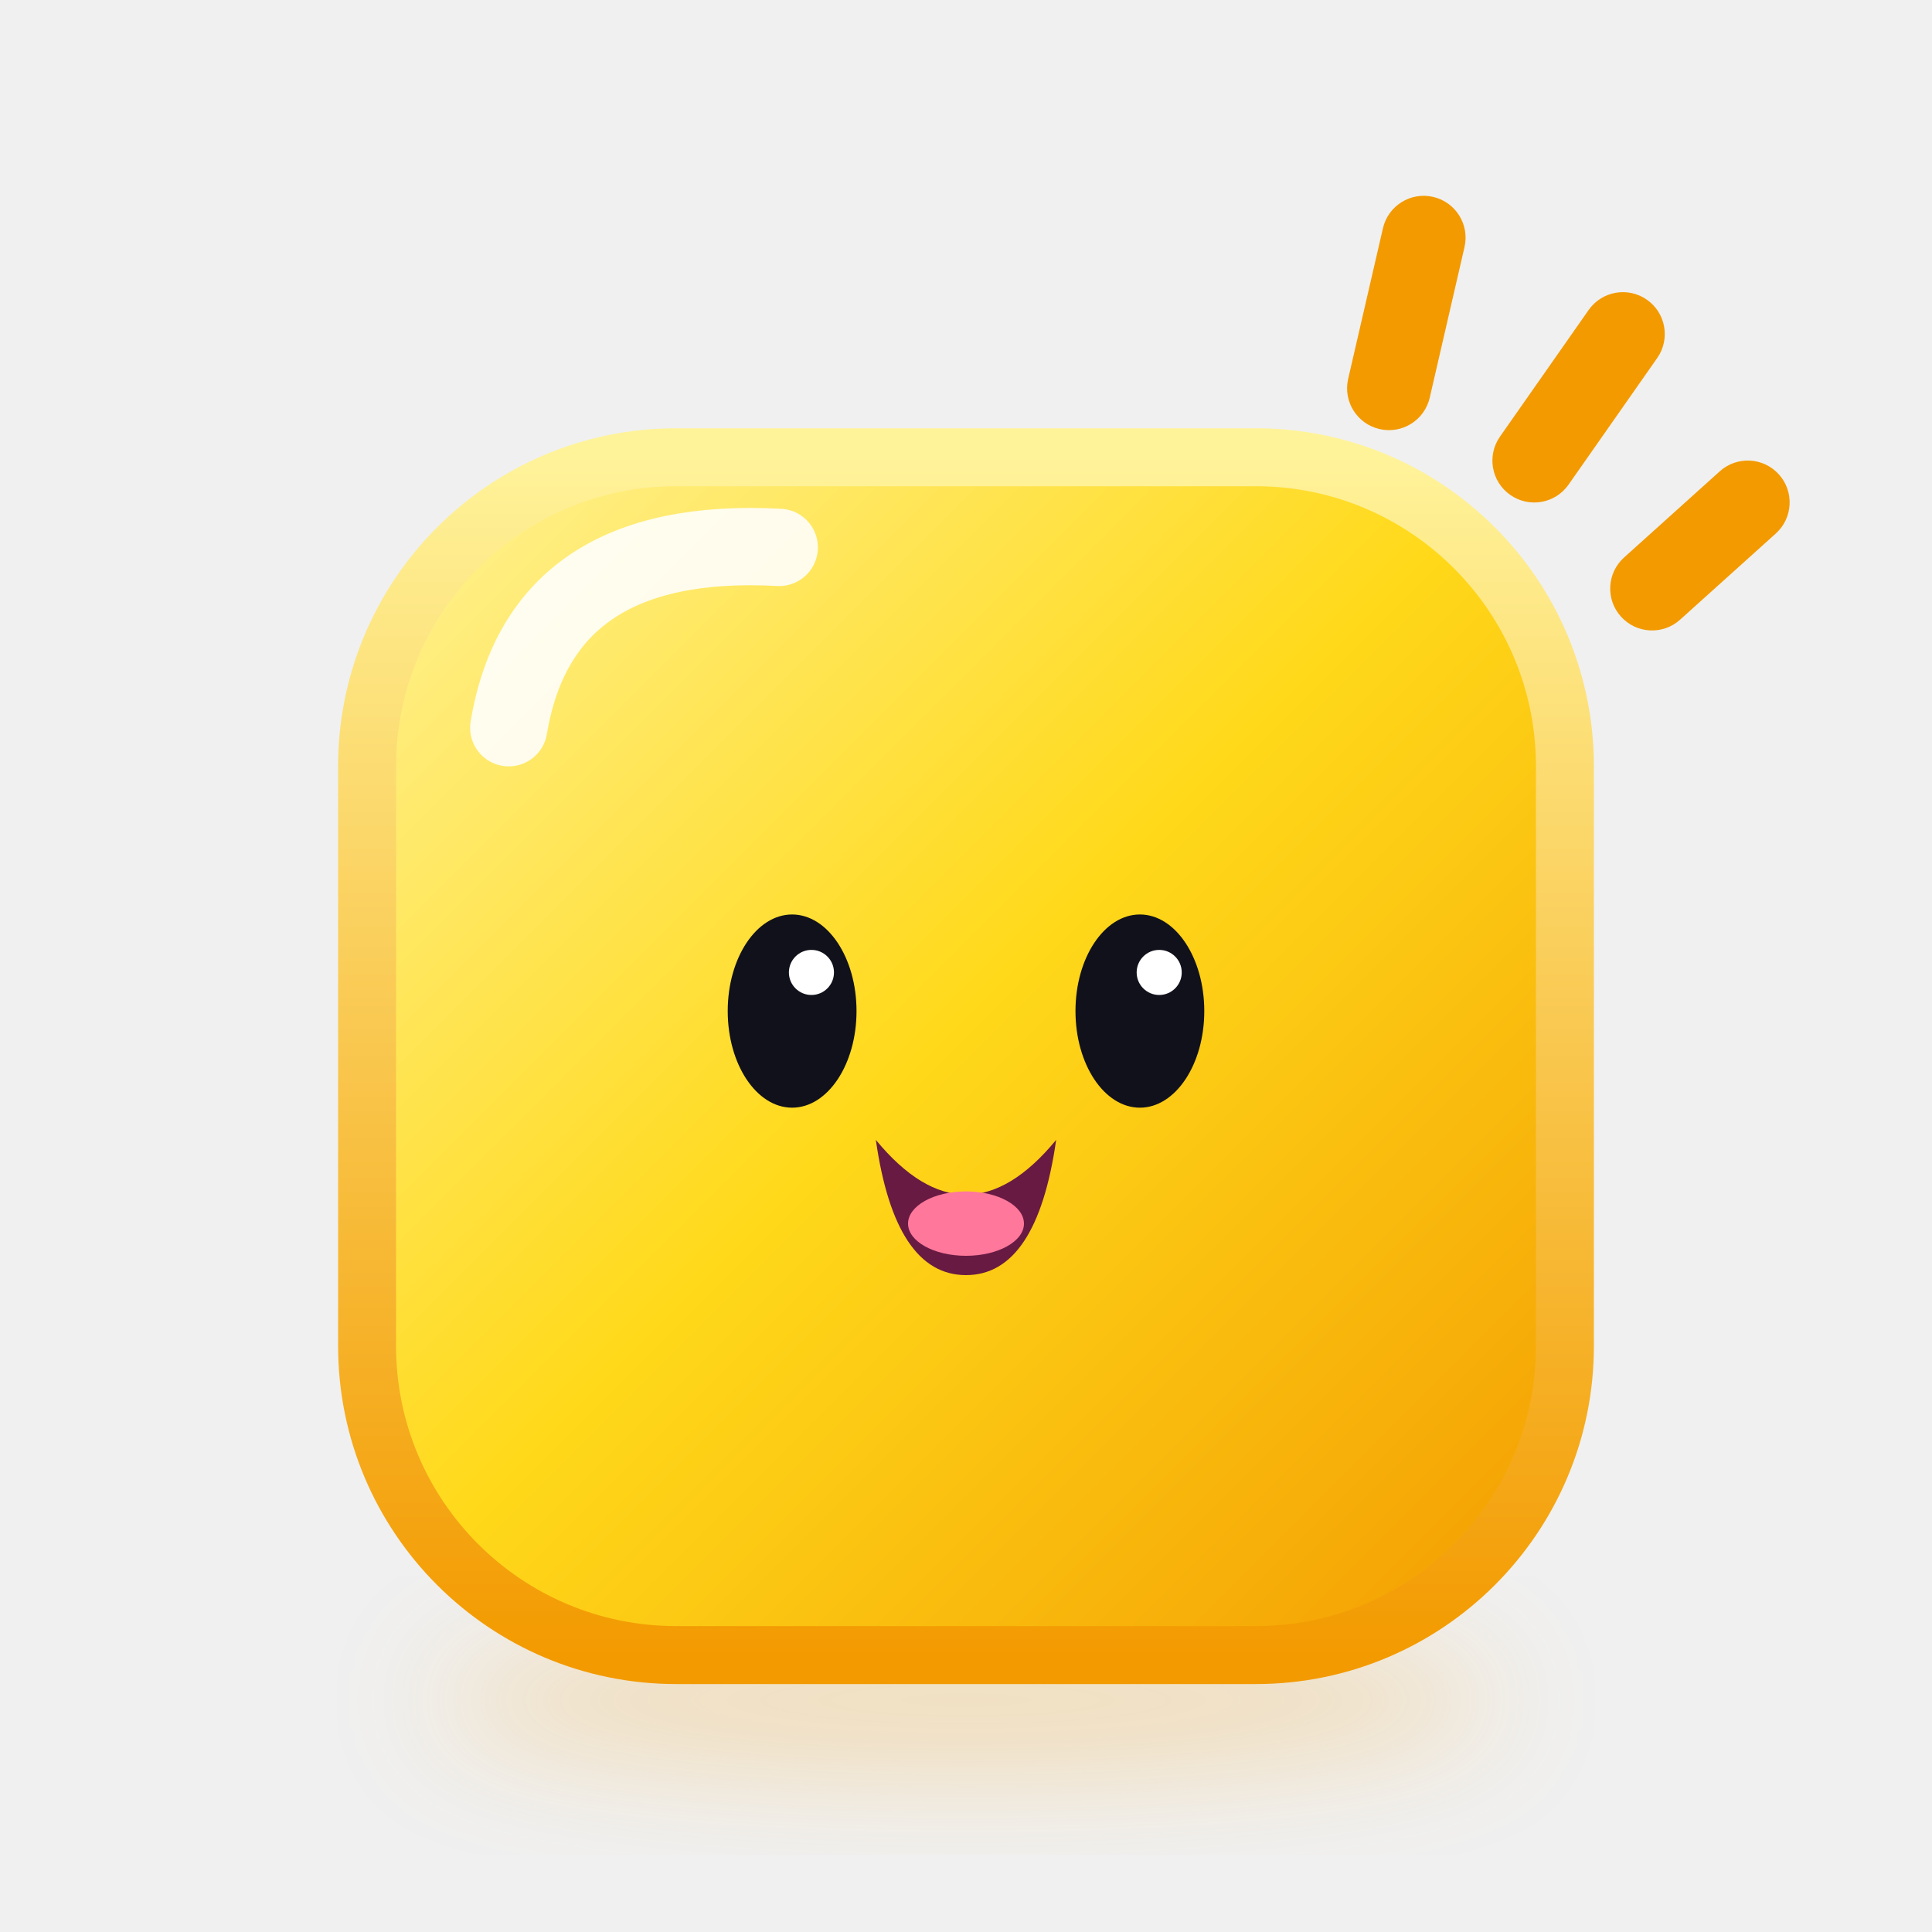
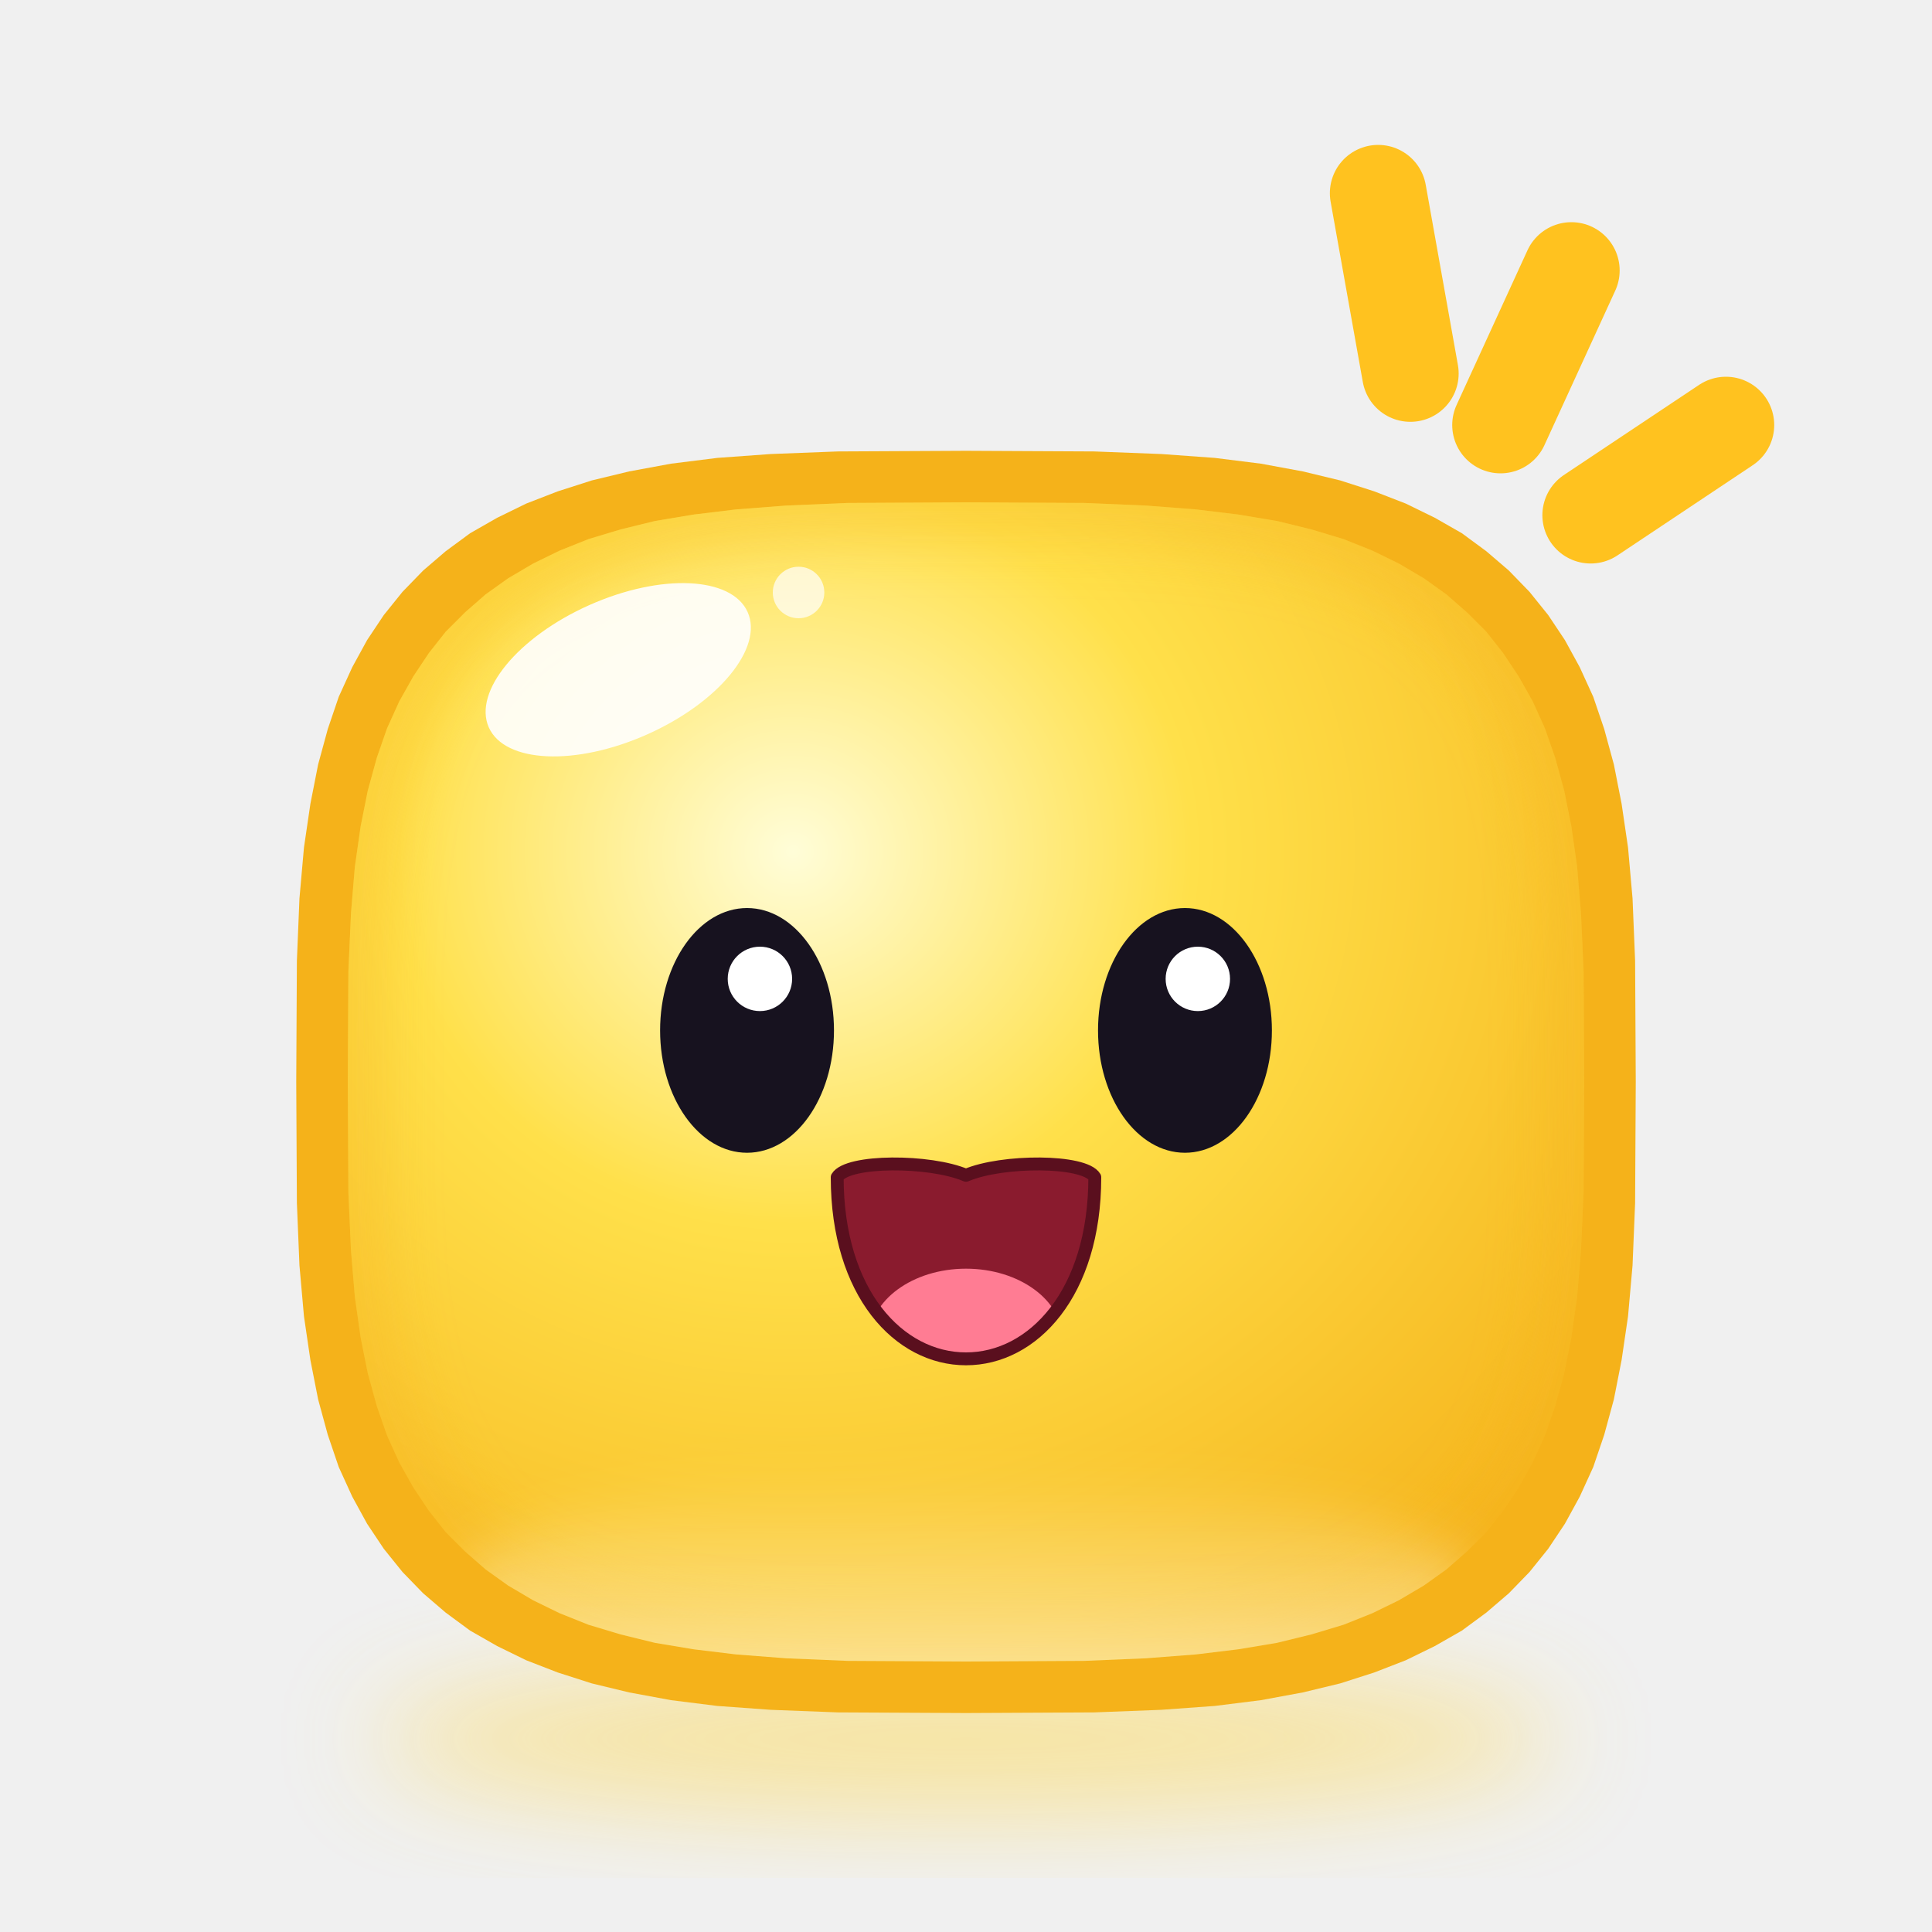
<svg xmlns="http://www.w3.org/2000/svg" width="300" height="300" viewBox="0 0 300 300">
  <defs>
-     <linearGradient id="body" x1="0" y1="0" x2="1" y2="1">
-       <stop offset="0" stop-color="#FFF39A" />
-       <stop offset=".48" stop-color="#FFD91A" />
-       <stop offset="1" stop-color="#F39A00" />
+     <radialGradient id="b" cx=".36" cy=".3" r=".85">
+       <stop offset="0" stop-color="#FFFDD8" />
+       <stop offset=".38" stop-color="#FFE04A" />
+       <stop offset="1" stop-color="#F5B21A" />
+     </radialGradient>
+     <linearGradient id="rim" x1="0" y1="0" x2="0" y2="1">
+       <stop offset="0" stop-color="#F5B21A" />
+       <stop offset="1" stop-color="#F5B21A" />
    </linearGradient>
-     <linearGradient id="rim" x1="0" y1="0" x2="0" y2="1">
-       <stop offset="0" stop-color="#FFF39A" />
-       <stop offset="1" stop-color="#F39A00" />
+     <linearGradient id="low" x1="0" y1="0" x2="0" y2="1">
+       <stop offset="0" stop-color="#FFFDD8" stop-opacity="0" />
+       <stop offset="1" stop-color="#FFFDD8" stop-opacity=".75" />
    </linearGradient>
-     <filter id="shadow" x="-30%" y="-30%" width="160%" height="180%">
-       <feGaussianBlur stdDeviation="9" />
+     <filter id="bl" x="-40%" y="-40%" width="180%" height="180%">
+       <feGaussianBlur stdDeviation="8" />
    </filter>
+     <filter id="bs" x="-20%" y="-20%" width="140%" height="140%">
+       <feGaussianBlur stdDeviation="4" />
+     </filter>
+     <clipPath id="in">
+       <path d="M246.0 168.0 L245.9 185.2 L245.5 194.2 L244.9 201.4 L244.0 207.7 L242.9 213.2 L241.5 218.3 L239.9 222.9 L238.0 227.1 L235.8 231.0 L233.4 234.6 L230.8 237.9 L227.8 240.9 L224.6 243.7 L221.1 246.2 L217.2 248.5 L213.1 250.5 L208.6 252.3 L203.6 253.8 L198.3 255.1 L192.3 256.1 L185.7 256.9 L177.9 257.5 L168.4 257.9 L150.0 258.0 L131.6 257.9 L122.1 257.5 L114.3 256.9 L107.7 256.1 L101.7 255.1 L96.4 253.8 L91.4 252.3 L86.9 250.5 L82.8 248.5 L78.9 246.2 L75.4 243.7 L72.2 240.9 L69.2 237.9 L66.6 234.6 L64.2 231.0 L62.0 227.1 L60.1 222.9 L58.5 218.3 L57.1 213.2 L56.0 207.7 L55.1 201.4 L54.5 194.2 L54.1 185.2 L54.0 168.0 L54.1 150.8 L54.5 141.8 L55.1 134.6 L56.0 128.3 L57.1 122.8 L58.5 117.7 L60.1 113.1 L62.0 108.9 L64.2 105.0 L66.6 101.4 L69.2 98.1 L72.2 95.1 L75.4 92.3 L78.9 89.8 L82.8 87.5 L86.9 85.5 L91.4 83.7 L96.4 82.2 L101.7 80.9 L107.7 79.9 L114.3 79.1 L122.1 78.5 L131.6 78.1 L150.0 78.0 L168.4 78.1 L177.9 78.5 L185.7 79.1 L192.3 79.9 L198.3 80.9 L203.6 82.2 L208.6 83.7 L213.1 85.5 L217.2 87.5 L221.1 89.8 L224.6 92.3 L227.8 95.1 L230.8 98.1 L233.4 101.4 L235.8 105.0 L238.0 108.9 L239.9 113.1 L241.5 117.7 L242.9 122.8 L244.0 128.3 L244.9 134.6 L245.5 141.8 L245.9 150.8Z" />
+     </clipPath>
  </defs>
-   <ellipse cx="150" cy="264" rx="83" ry="12" fill="#F39A00" opacity=".22" filter="url(#shadow)" />
-   <rect x="57" y="71" width="186" height="186" rx="48" fill="url(#body)" stroke="url(#rim)" stroke-width="9" />
-   <path d="M79 113 Q84 83 121 85" fill="none" stroke="white" stroke-width="12" stroke-linecap="round" opacity=".88" />
-   <ellipse cx="123" cy="157" rx="10" ry="15" fill="#11111B" />
-   <ellipse cx="177" cy="157" rx="10" ry="15" fill="#11111B" />
-   <circle cx="126" cy="151" r="3.5" fill="white" />
-   <circle cx="180" cy="151" r="3.5" fill="white" />
-   <path d="M136 177 Q150 194 164 177 Q161 198 150 198 Q139 198 136 177Z" fill="#681A43" />
-   <ellipse cx="150" cy="190" rx="9" ry="5" fill="#FF789B" />
-   <g fill="#F39A00">
-     <rect x="212" y="30" width="13" height="37" rx="6.5" transform="rotate(13 218 48)" />
-     <rect x="239" y="43" width="13" height="37" rx="6.5" transform="rotate(35 245 61)" />
-     <rect x="258" y="68" width="13" height="33" rx="6.5" transform="rotate(48 264 84)" />
+   <ellipse cx="150" cy="270" rx="92" ry="12" fill="#FFD640" opacity=".45" filter="url(#bl)" />
+   <path d="M254.0 168.0 L253.9 186.8 L253.5 196.5 L252.8 204.4 L251.8 211.2 L250.6 217.3 L249.1 222.8 L247.4 227.8 L245.3 232.4 L243.0 236.6 L240.4 240.5 L237.5 244.1 L234.3 247.4 L230.8 250.4 L227.0 253.2 L222.8 255.6 L218.3 257.8 L213.4 259.7 L208.1 261.4 L202.3 262.8 L195.8 264.0 L188.6 264.9 L180.3 265.5 L169.9 265.9 L150.0 266.0 L130.1 265.9 L119.7 265.5 L111.4 264.9 L104.2 264.0 L97.7 262.8 L91.9 261.4 L86.6 259.7 L81.7 257.8 L77.2 255.6 L73.0 253.2 L69.2 250.4 L65.7 247.4 L62.5 244.1 L59.6 240.5 L57.0 236.6 L54.7 232.4 L52.6 227.8 L50.9 222.8 L49.4 217.3 L48.2 211.2 L47.2 204.4 L46.5 196.5 L46.1 186.8 L46.0 168.0 L46.1 149.2 L46.5 139.5 L47.2 131.6 L48.2 124.8 L49.4 118.7 L50.9 113.2 L52.6 108.2 L54.7 103.6 L57.0 99.4 L59.6 95.5 L62.5 91.9 L65.7 88.6 L69.2 85.6 L73.0 82.8 L77.2 80.4 L81.7 78.2 L86.6 76.3 L91.9 74.6 L97.7 73.2 L104.2 72.0 L111.4 71.1 L119.7 70.5 L130.1 70.1 L150.0 70.0 L169.9 70.1 L180.3 70.5 L188.6 71.1 L195.8 72.0 L202.3 73.2 L208.1 74.6 L213.4 76.3 L218.3 78.2 L222.8 80.4 L227.0 82.8 L230.8 85.6 L234.3 88.6 L237.5 91.9 L240.4 95.5 L243.0 99.4 L245.3 103.6 L247.4 108.2 L249.1 113.2 L250.6 118.7 L251.8 124.8 L252.8 131.6 L253.5 139.5 L253.9 149.2Z" fill="#F5B21A" />
+   <path d="M246.0 168.0 L245.9 185.2 L245.5 194.2 L244.9 201.4 L244.0 207.7 L242.9 213.2 L241.5 218.3 L239.9 222.9 L238.0 227.1 L235.8 231.0 L233.4 234.6 L230.8 237.9 L227.8 240.9 L224.6 243.7 L221.1 246.2 L217.2 248.5 L213.1 250.5 L208.6 252.3 L203.6 253.8 L198.3 255.1 L192.3 256.1 L185.7 256.9 L177.9 257.5 L168.4 257.9 L150.0 258.0 L131.6 257.9 L122.1 257.5 L114.3 256.9 L107.7 256.1 L101.7 255.1 L96.4 253.8 L91.4 252.3 L86.9 250.5 L82.8 248.5 L78.9 246.2 L75.4 243.7 L72.2 240.9 L69.2 237.9 L66.6 234.6 L64.2 231.0 L62.0 227.1 L60.1 222.9 L58.5 218.3 L57.1 213.2 L56.0 207.7 L55.1 201.4 L54.5 194.2 L54.1 185.2 L54.0 168.0 L54.1 150.8 L54.5 141.8 L55.1 134.6 L56.0 128.3 L57.1 122.8 L58.5 117.7 L60.1 113.1 L62.0 108.9 L64.2 105.0 L66.6 101.4 L69.2 98.1 L72.2 95.1 L75.4 92.3 L78.9 89.8 L82.8 87.5 L86.9 85.5 L91.4 83.7 L96.4 82.2 L101.7 80.9 L107.7 79.9 L114.3 79.1 L122.1 78.5 L131.6 78.1 L150.0 78.0 L168.4 78.1 L177.9 78.5 L185.7 79.1 L192.3 79.9 L198.3 80.9 L203.6 82.2 L208.6 83.7 L213.1 85.5 L217.2 87.5 L221.1 89.8 L224.6 92.3 L227.8 95.1 L230.8 98.1 L233.4 101.4 L235.8 105.0 L238.0 108.9 L239.9 113.1 L241.5 117.7 L242.9 122.8 L244.0 128.3 L244.9 134.6 L245.5 141.8 L245.9 150.8Z" fill="url(#b)" />
+   <g clip-path="url(#in)">
+     <path d="M246.0 168.0 L245.9 185.2 L245.5 194.2 L244.9 201.4 L244.0 207.7 L242.9 213.2 L241.5 218.3 L239.9 222.9 L238.0 227.1 L235.8 231.0 L233.4 234.6 L230.8 237.9 L227.8 240.9 L224.6 243.7 L221.1 246.2 L217.2 248.5 L213.1 250.5 L208.6 252.3 L203.6 253.8 L198.3 255.1 L192.3 256.1 L185.7 256.9 L177.9 257.5 L168.4 257.9 L150.0 258.0 L131.6 257.9 L122.1 257.5 L114.3 256.9 L107.7 256.1 L101.7 255.1 L96.4 253.8 L91.4 252.3 L86.9 250.5 L82.8 248.5 L78.9 246.2 L75.4 243.7 L72.2 240.9 L69.2 237.9 L66.6 234.6 L64.2 231.0 L62.0 227.1 L60.1 222.9 L58.5 218.3 L57.1 213.2 L56.0 207.7 L55.1 201.4 L54.5 194.2 L54.1 185.2 L54.0 168.0 L54.1 150.8 L54.5 141.8 L55.1 134.6 L56.0 128.3 L57.1 122.8 L58.5 117.7 L60.1 113.1 L62.0 108.9 L64.2 105.0 L66.6 101.4 L69.2 98.1 L72.2 95.1 L75.4 92.3 L78.9 89.8 L82.8 87.5 L86.9 85.5 L91.4 83.7 L96.4 82.2 L101.7 80.9 L107.7 79.9 L114.3 79.1 L122.1 78.5 L131.6 78.1 L150.0 78.0 L168.4 78.1 L177.9 78.5 L185.7 79.1 L192.3 79.9 L198.3 80.9 L203.6 82.2 L208.6 83.7 L213.1 85.5 L217.2 87.5 L221.1 89.8 L224.6 92.3 L227.8 95.1 L230.8 98.1 L233.4 101.4 L235.8 105.0 L238.0 108.9 L239.9 113.1 L241.5 117.7 L242.9 122.8 L244.0 128.3 L244.9 134.6 L245.5 141.8 L245.9 150.8Z" fill="none" stroke="#F5B21A" stroke-width="12" opacity=".3" filter="url(#bs)" />
+     <ellipse cx="150" cy="248" rx="80" ry="20" fill="url(#low)" filter="url(#bs)" />
+   </g>
+   <ellipse cx="96" cy="104" rx="22" ry="11" transform="rotate(-24 96 104)" fill="#fff" opacity=".9" />
+   <circle cx="124" cy="92" r="4" fill="#fff" opacity=".7" />
+   <ellipse cx="116" cy="160" rx="13.5" ry="19" fill="#17121F" />
+   <circle cx="118" cy="152.0" r="5" fill="#fff" />
+   <ellipse cx="184" cy="160" rx="13.5" ry="19" fill="#17121F" />
+   <circle cx="186" cy="152.0" r="5" fill="#fff" />
+   <clipPath id="m">
+     <path d="M130.0 182.8 C131.6 180.1 144.4 180.1 150.0 182.5 C155.6 180.1 168.4 180.1 170.0 182.8 C170.0 200.8 160.4 211.0 150.0 211.0 C139.6 211.0 130.0 200.8 130.0 182.8Z" />
+   </clipPath>
+   <path d="M130.0 182.8 C131.6 180.1 144.4 180.1 150.0 182.5 C155.6 180.1 168.4 180.1 170.0 182.8 C170.0 200.8 160.4 211.0 150.0 211.0 C139.6 211.0 130.0 200.8 130.0 182.8Z" fill="#8A1B2E" />
+   <g clip-path="url(#m)">
+     <ellipse cx="150" cy="208" rx="15" ry="11" fill="#FF7C93" />
+   </g>
+   <path d="M130.0 182.8 C131.6 180.1 144.4 180.1 150.0 182.5 C155.6 180.1 168.4 180.1 170.0 182.8 C170.0 200.8 160.4 211.0 150.0 211.0 C139.6 211.0 130.0 200.8 130.0 182.8Z" fill="none" stroke="#5A0F1E" stroke-width="2" stroke-linejoin="round" />
+   <g stroke="#FFC21F" stroke-width="15" stroke-linecap="round" fill="none">
+     <path d="M214 30 L219 58" />
+     <path d="M244 42 L233 66" />
+     <path d="M268 66 L247 80" />
  </g>
</svg>
